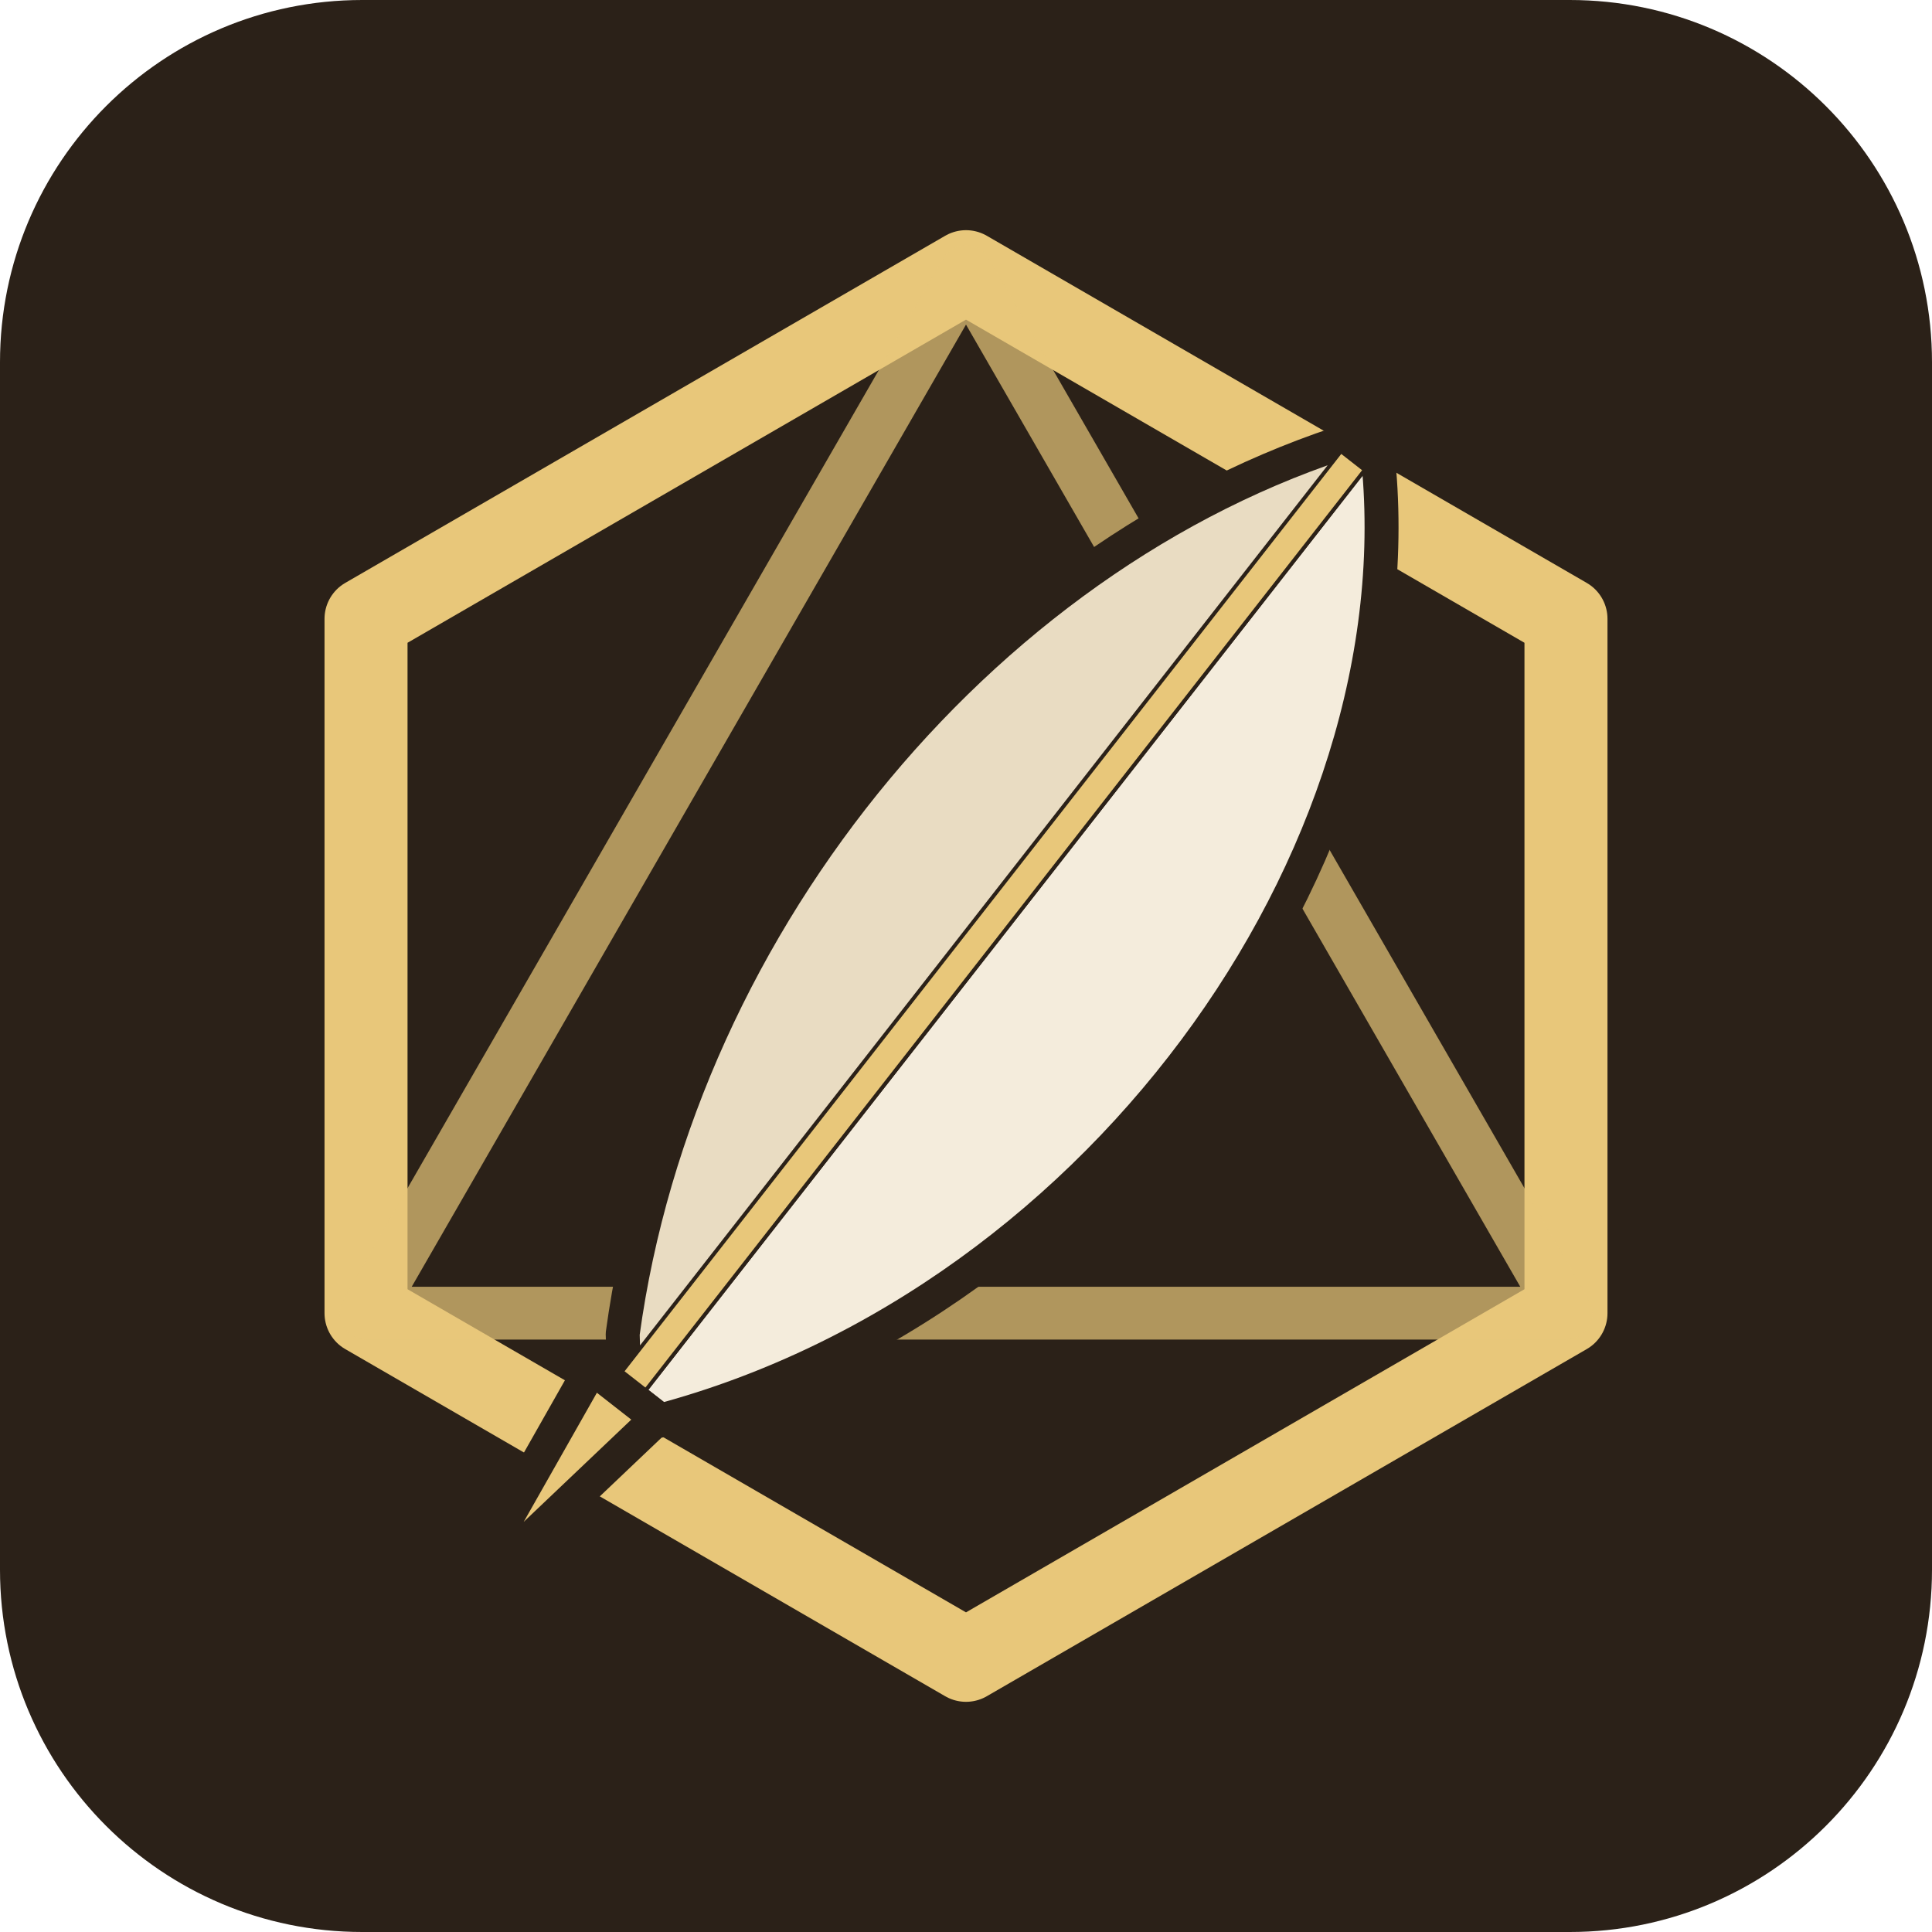
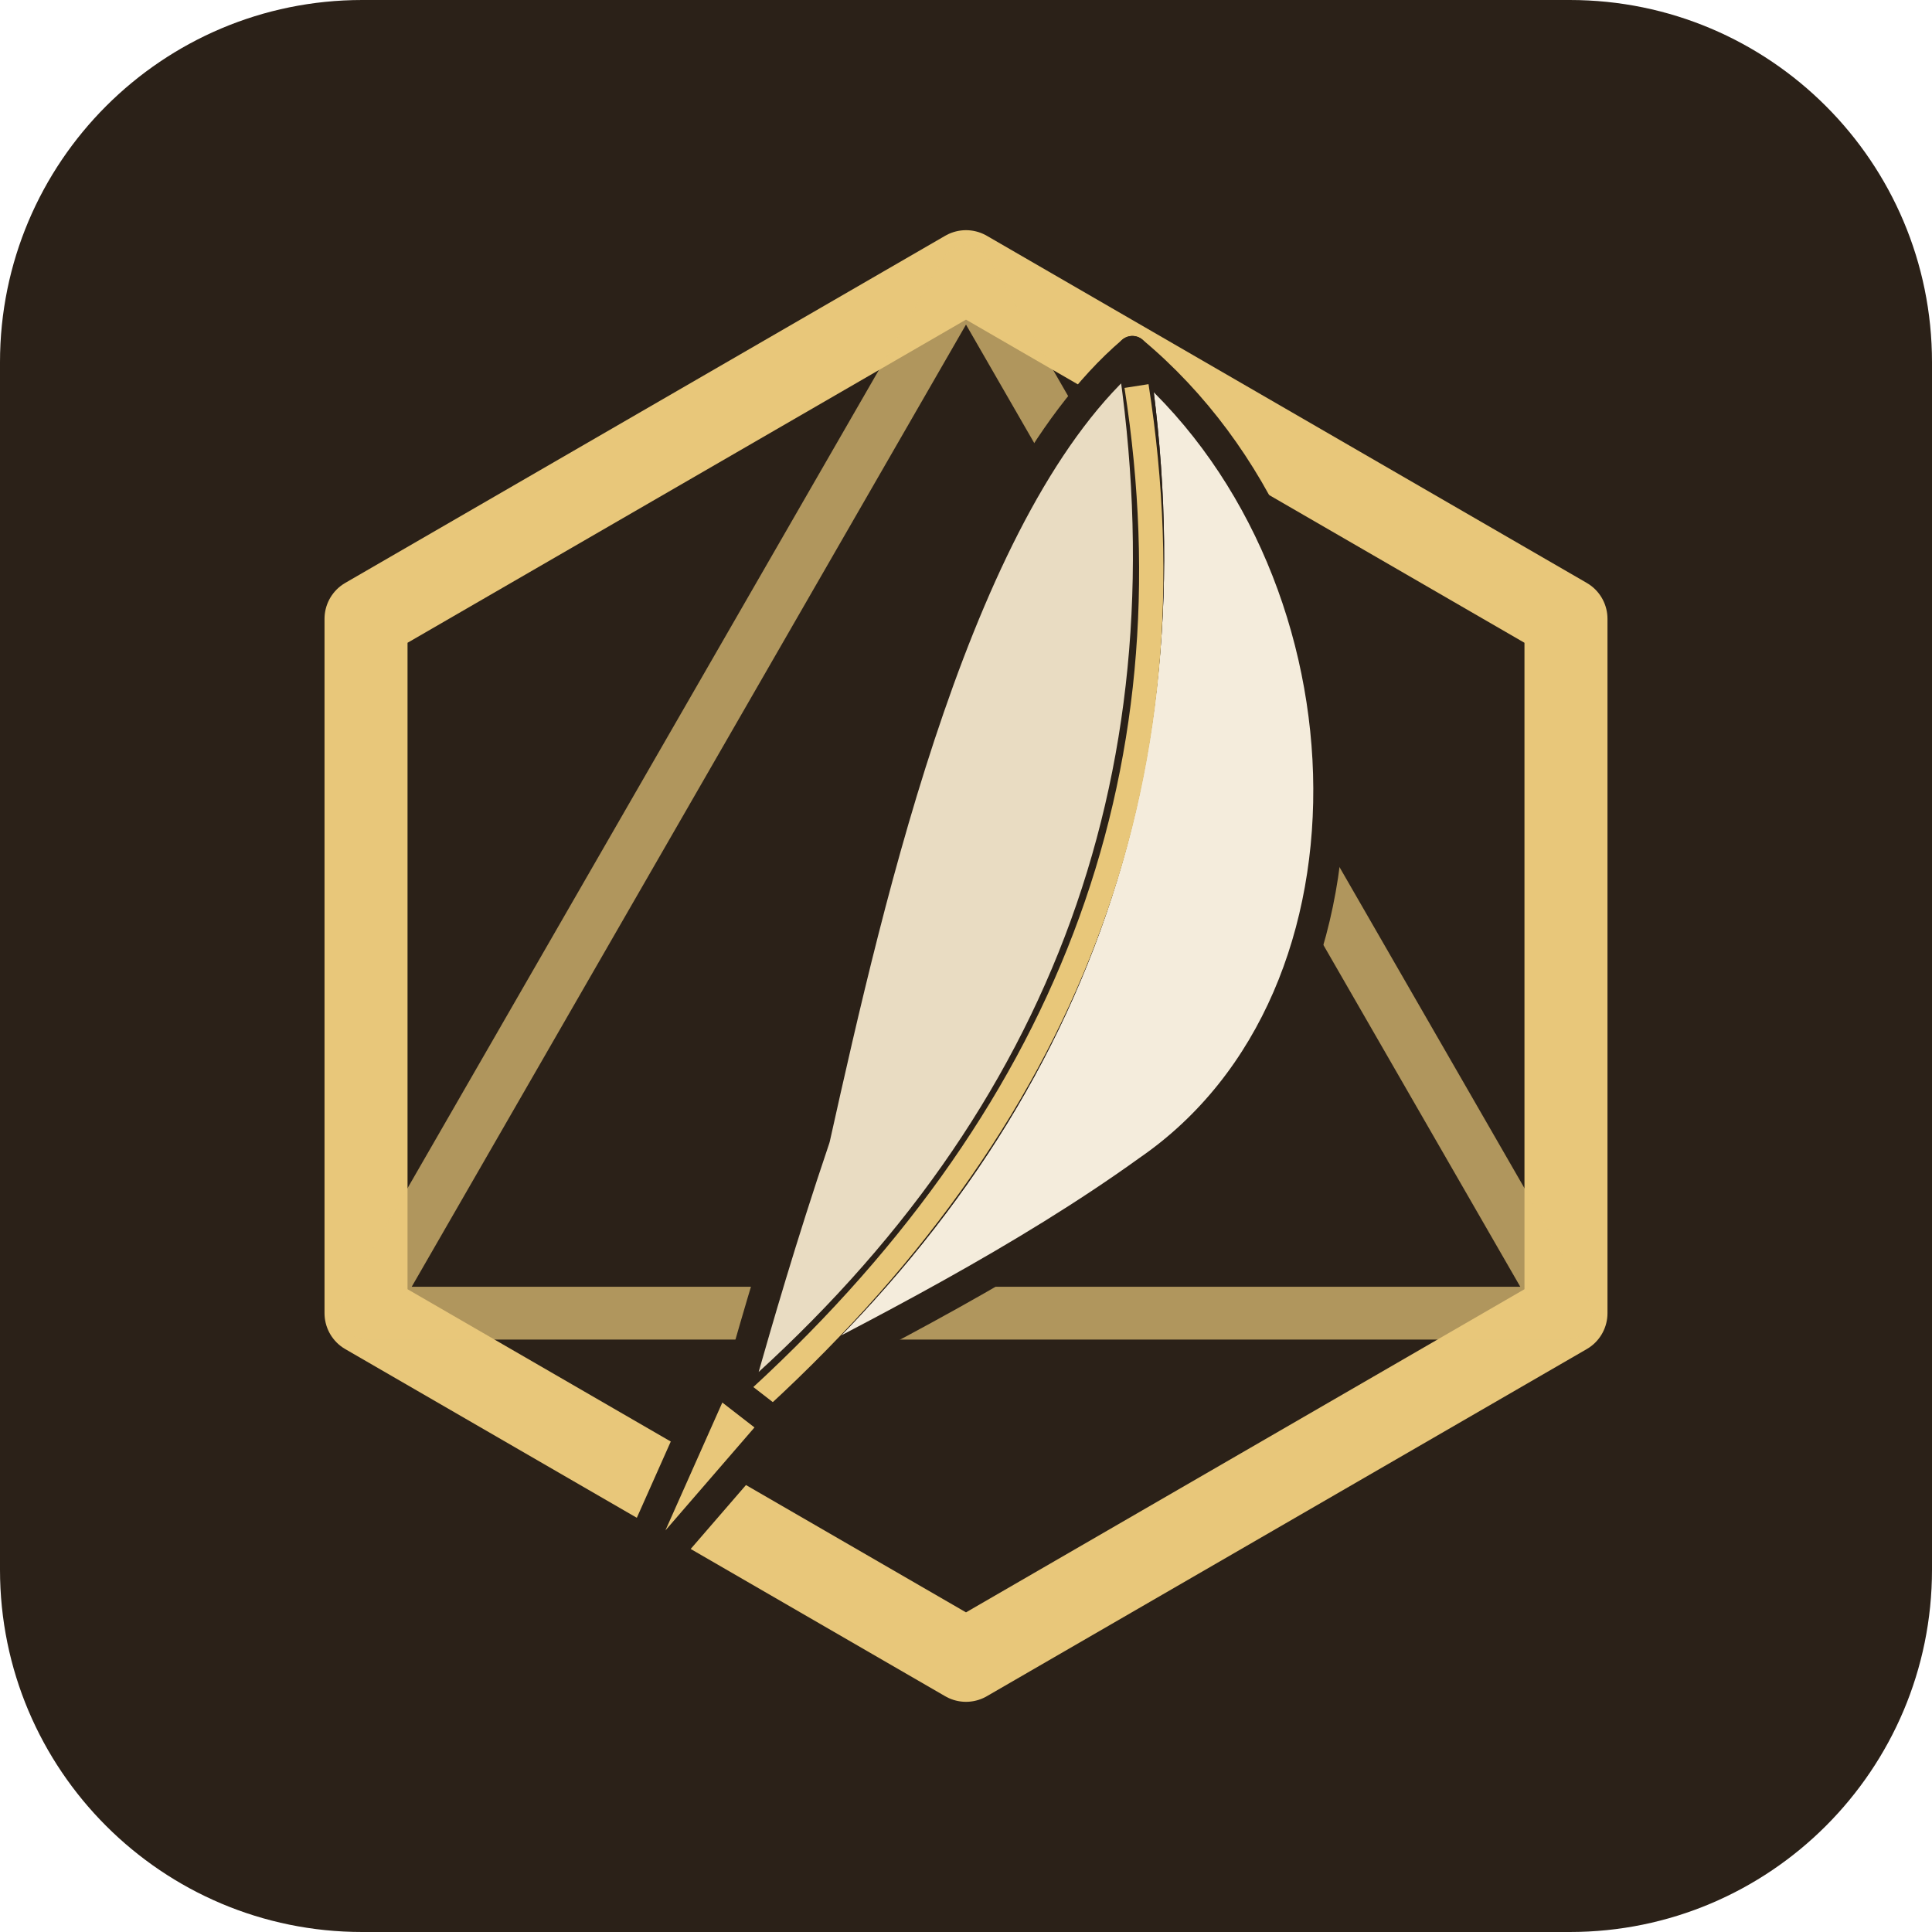
<svg xmlns="http://www.w3.org/2000/svg" viewBox="0 0 512 512">
  <rect width="512" height="512" rx="96" fill="#2b2118" />
  <polygon points="256,72 415,164 415,348 256,440 97,348 97,164" fill="none" stroke="#e8c77a" stroke-width="22" stroke-linejoin="round" />
  <polygon points="256,72 415,348 97,348" fill="none" stroke="#e8c77a" stroke-width="14" stroke-linejoin="round" opacity="0.7" />
-   <g transform="translate(232 284) rotate(38)" stroke="#2b2118" stroke-width="9" stroke-linejoin="round">
-     <path d="M0,-215 C 78,-140 86,10 12,108 L 0,108 Z" fill="#f4ecdc" />
-     <path d="M0,-215 C -62,-130 -66,0 -10,96 L 0,108 Z" fill="#e9dcc2" />
-     <line x1="0" y1="-205" x2="0" y2="112" stroke="#e8c77a" stroke-width="7" />
-     <path d="M -11,108 L 11,108 L 0,182 Z" fill="#e8c77a" />
+   <g transform="translate(244 286) rotate(30) scale(0.92)" stroke="#2b2118" stroke-width="9" stroke-linejoin="round">
+     <path d="M-52,-212 C 40,-196 108,-90 70,-10 C 52,30 26,70 4,104 Q 62,-70 -52,-212 Z" fill="#f4ecdc" />
+     <path d="M-52,-212 C -74,-150 -40,-40 -18,30 C -12,60 -6,84 -2,100 L 4,104 Q 62,-70 -52,-212 Z" fill="#e9dcc2" />
+     <path d="M 4,108 Q 62,-70 -46,-204" fill="none" stroke="#e8c77a" stroke-width="7" />
+     <path d="M -8,104 L 14,107 L 0,180 Z" fill="#e8c77a" />
  </g>
</svg>
